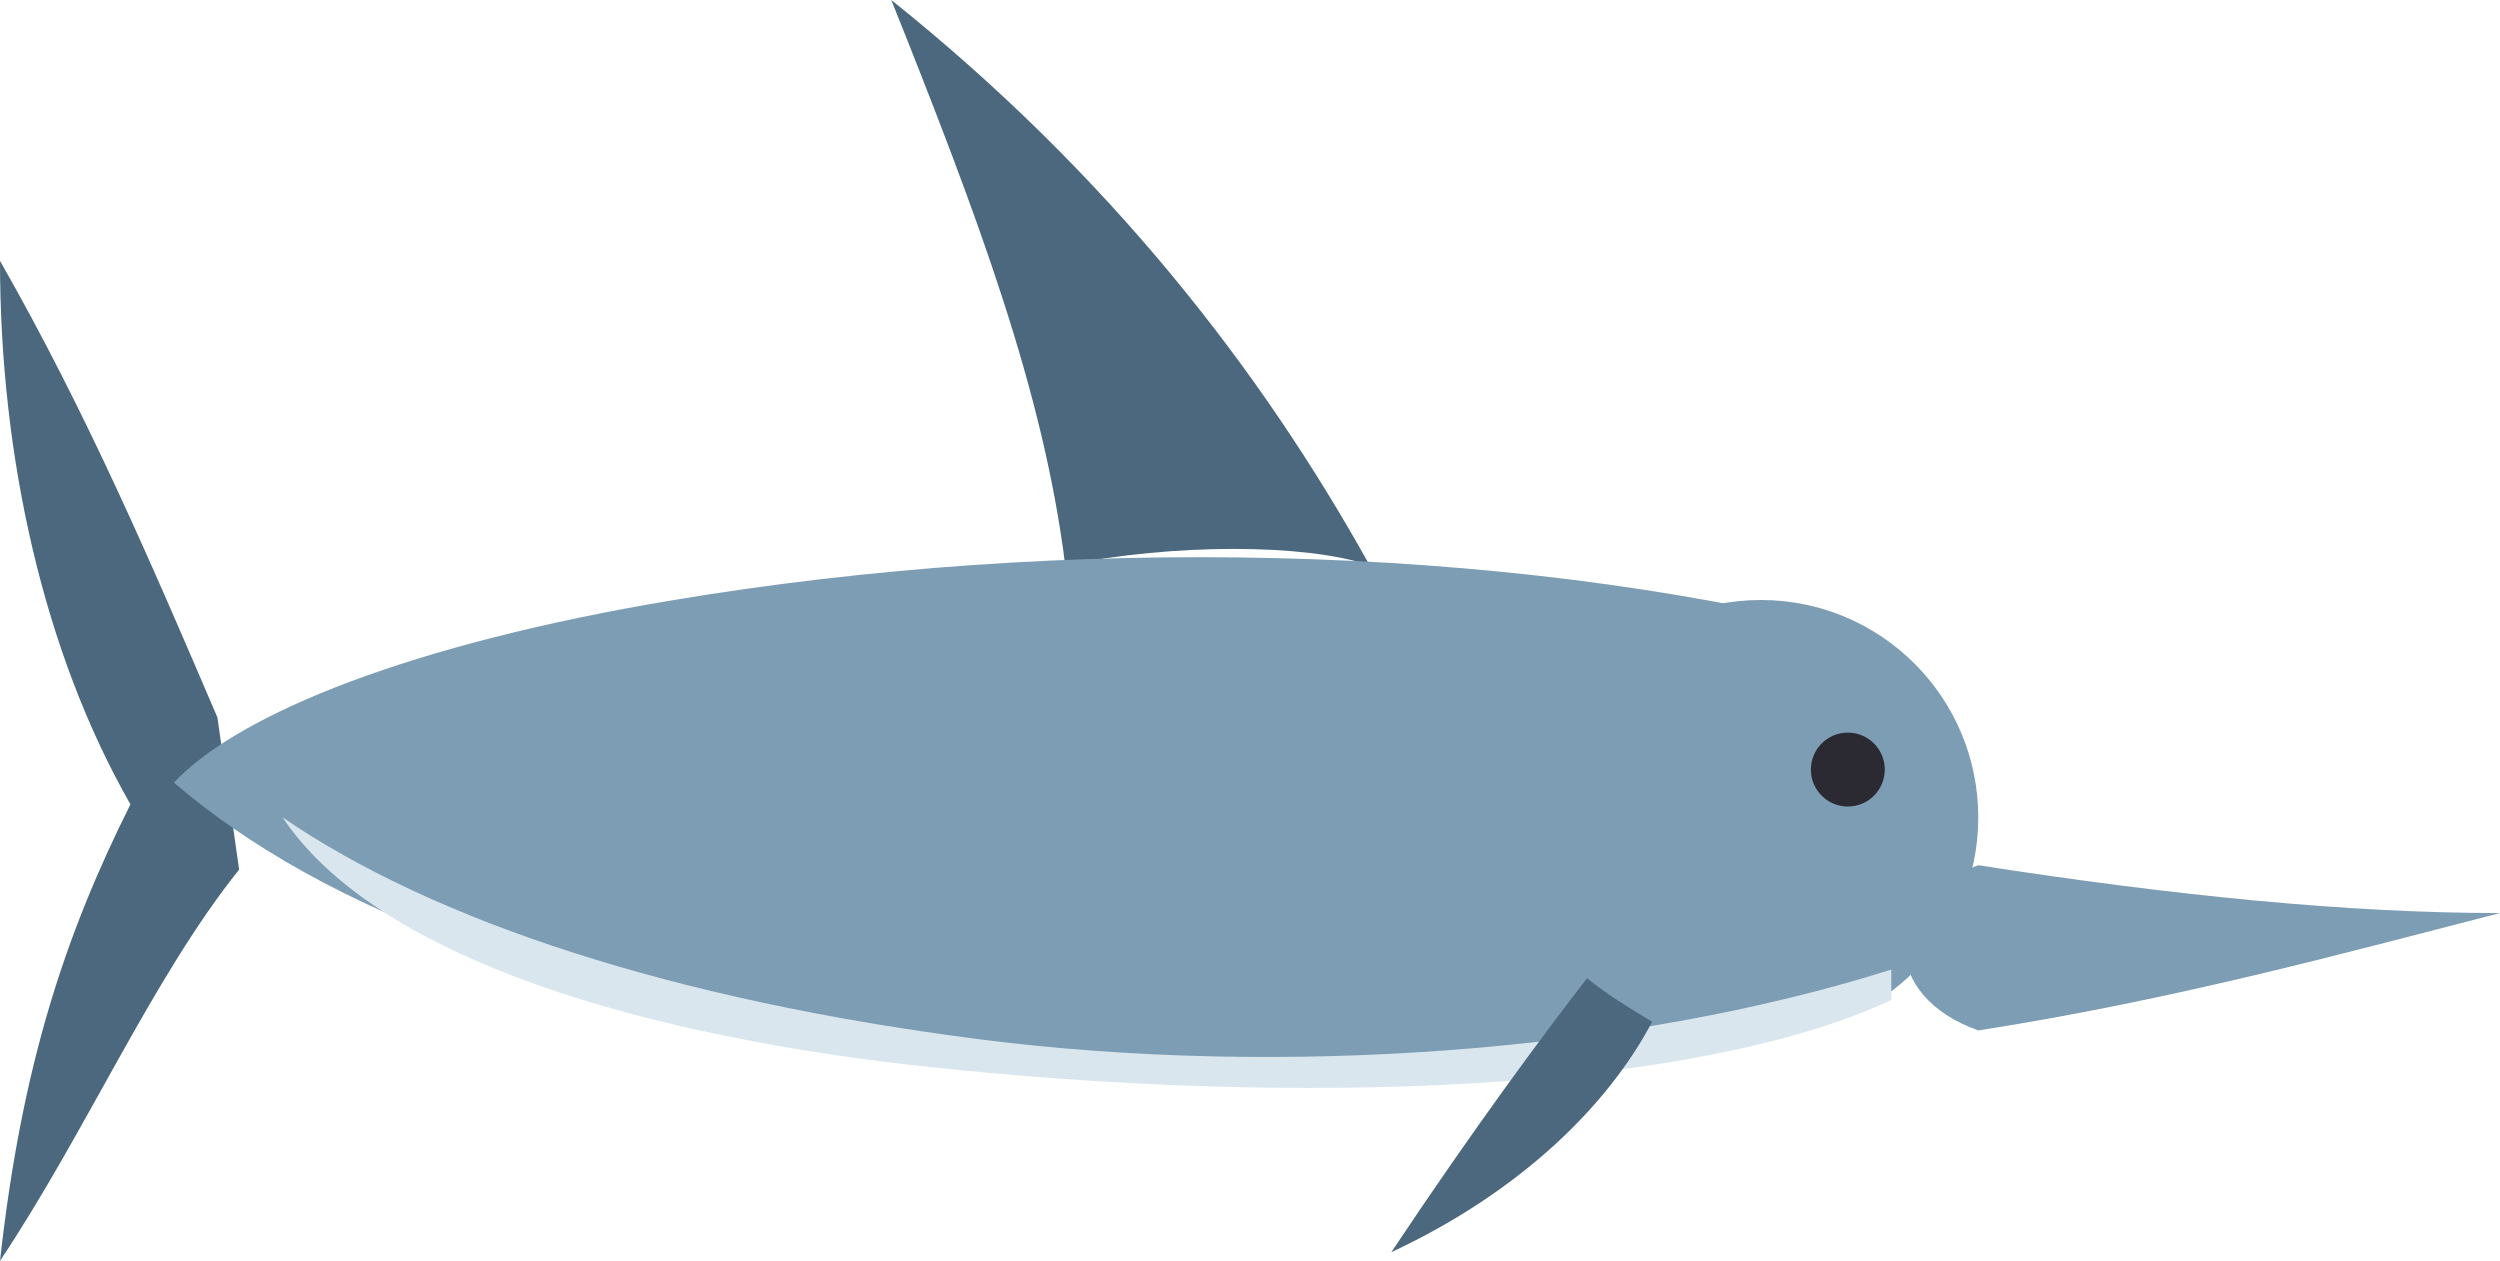
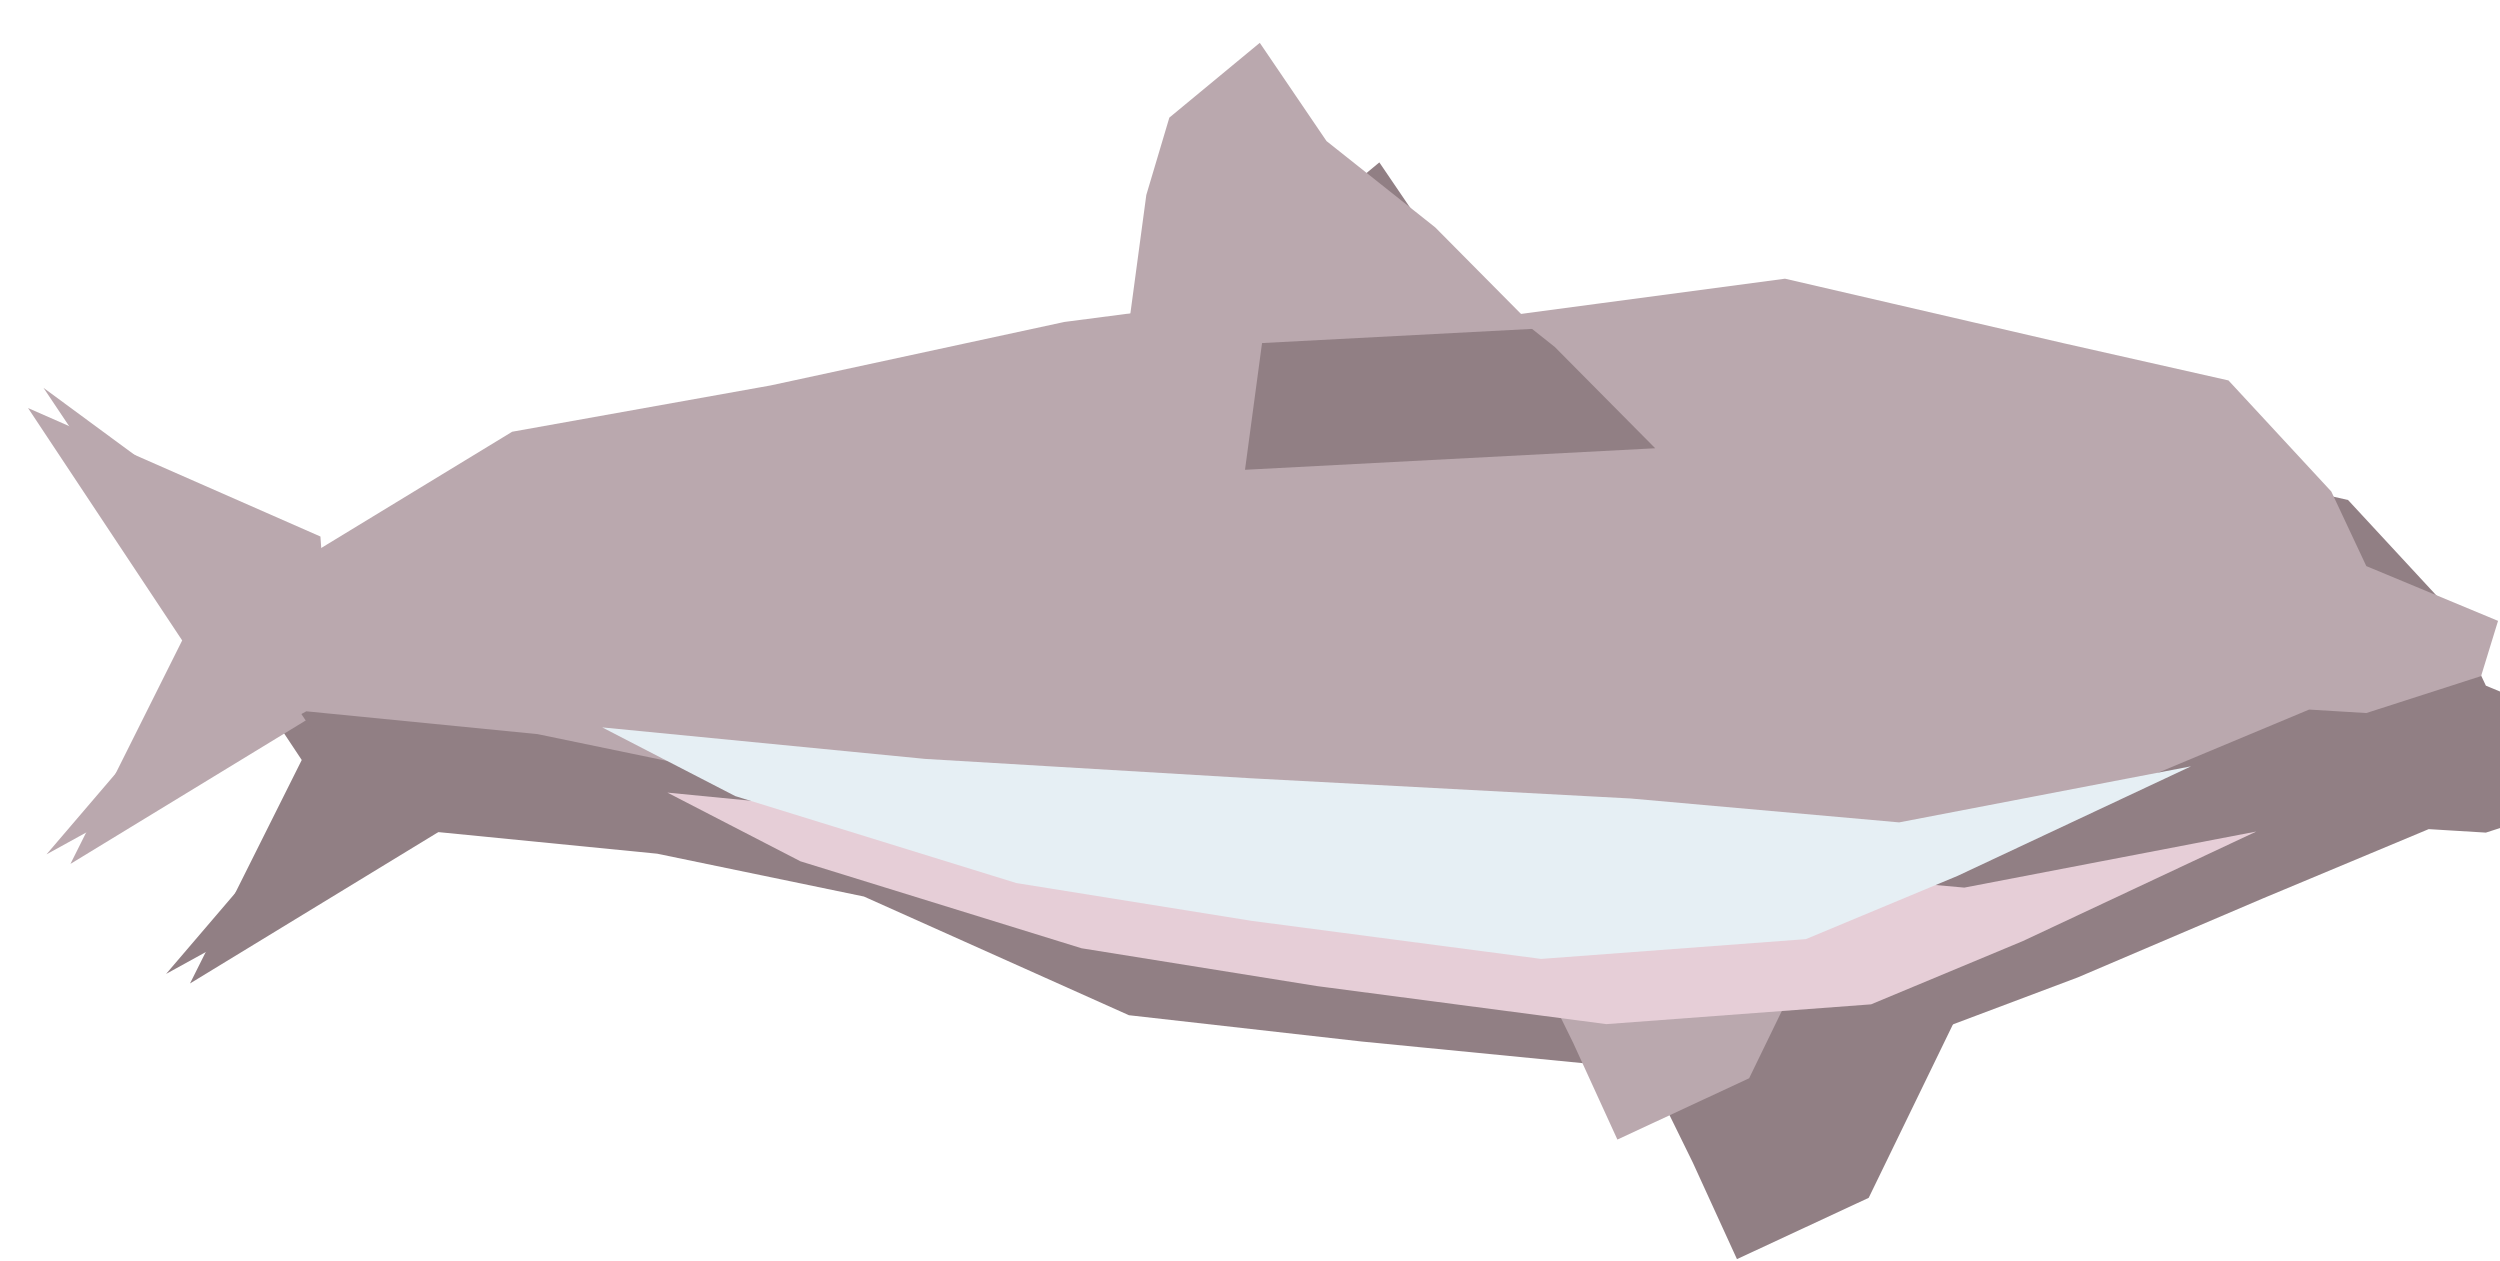
<svg xmlns="http://www.w3.org/2000/svg" width="345" height="174" viewBox="0 0 115 58">
-   <g transform="translate(115 0) scale(-1 1)">
-     <path d="M52 26 C57 17 64 8 74 0 C70 10 67 18 66 26 C61 25 55 25 52 26 Z" fill="#4C687E" />
-     <path d="M105 33 C108 26 111 19 115 12 C115 21 113 30 109 37 C112 43 114 49 115 58 C111 52 108 45 104 40 Z" fill="#4C687E" />
-     <path d="M0 42 C7 42 15 41.2 24 39.8 C28.5 41.4 28.5 45.8 24 47.4 C15 46 7 43.8 0 42 Z" fill="#7C9DB4" />
-     <circle cx="34" cy="37.6" r="10" fill="#7C9DB4" />
-     <path d="M30 29 C46 25 66 24.6 84 27.6 C96 29.6 104 32.8 107 36 C100 42 89 46 74 48 C58 50 42 49.6 31 46 C26 44 25 32.6 30 29 Z" fill="#7C9DB4" />
-     <path d="M28 44.6 C40 48.4 56 49.6 70 47.8 C84 46 95 42.4 102 37.6 C98 43.6 87 47.4 73 49 C55 51 37 50.2 28 46 Z" fill="#D9E6EE" />
-     <path d="M39 47 C41 50.8 45 54.8 51 57.6 C47 51.6 44 47.6 42 45 C41 45.8 40 46.4 39 47 Z" fill="#4C687E" />
-     <circle cx="30" cy="35.4" r="1.7" fill="#2B2A33" />
-   </g>
+   <path d="M20.24,30.18 L20.78,37.90 L8.74,45.24 L13.88,34.96 L6.79,24.27 Z" fill="#917F84" fill-rule="evenodd" />
+   <path d="M14.74,24.68 L15.28,32.40 L3.24,39.74 L8.38,29.46 L1.29,18.77 Z" fill="#BAA8AE" />
+   <path d="M18.76,31.63 L29.06,25.36 L40.95,23.23 L54.46,20.31 L60.91,19.47 L72.61,20.32 L87.61,18.32 L100.39,21.28 L108.01,23.00 L112.74,28.11 L114.35,31.54 L120.41,34.06 L119.63,36.60 L114.35,38.30 L111.72,38.14 L104.11,41.32 L95.58,44.96 L87.02,48.18 L74.49,49.07 L62.64,47.91 L51.93,46.70 L39.74,41.24 L30.23,39.27 L19.59,38.22 L7.64,44.80 L15.62,35.47 L7.50,23.34 Z" fill="#917F84" fill-rule="evenodd" />
+   <path d="M13.26,26.13 L23.56,19.86 L35.45,17.73 L48.96,14.81 L55.41,13.97 L67.11,14.82 L82.11,12.82 L94.89,15.78 L102.51,17.50 L107.24,22.61 L108.85,26.04 L114.91,28.56 L114.13,31.10 L108.85,32.80 L106.22,32.64 L98.61,35.82 L90.08,39.46 L81.52,42.68 L68.99,43.57 L57.14,42.41 L46.43,41.20 L34.24,35.74 L24.73,33.77 L14.09,32.72 L2.14,39.30 L10.12,29.97 L2.00,17.84 Z" fill="#BAA8AE" />
+   <path d="M57.27,21.61 L58.23,14.47 L59.29,10.91 L63.45,7.47 L66.52,11.99 L71.52,15.96 L76.14,20.62 Z" fill="#917F84" fill-rule="evenodd" />
+   <path d="M51.77,16.11 L52.73,8.97 L53.79,5.41 L57.95,1.97 L61.02,6.49 L66.02,10.46 L70.64,15.12 Z" fill="#BAA8AE" />
+   <path d="M90.55,45.65 L85.96,55.10 L79.90,57.92 L77.87,53.48 L75.21,48.06 Z" fill="#917F84" fill-rule="evenodd" />
+   <path d="M85.05,40.15 L80.46,49.60 L74.40,52.42 L72.37,47.98 L69.71,42.56 Z" fill="#BAA8AE" />
+   <path d="M30.70,36.46 L45.56,37.91 L60.53,38.80 L78.00,39.73 L90.36,40.83 L103.79,38.25 L93.05,43.29 L86.07,46.20 L73.89,47.11 L60.58,45.36 L49.75,43.62 L36.82,39.62 Z" fill="#E6CED7" fill-rule="evenodd" />
+   <path d="M27.70,33.46 L42.56,34.91 L57.53,35.80 L75.00,36.73 L87.36,37.83 L100.79,35.25 L90.05,40.29 L83.07,43.20 L70.89,44.11 L57.58,42.36 L46.75,40.62 L33.82,36.62 Z" fill="#E6EFF4" />
</svg>
